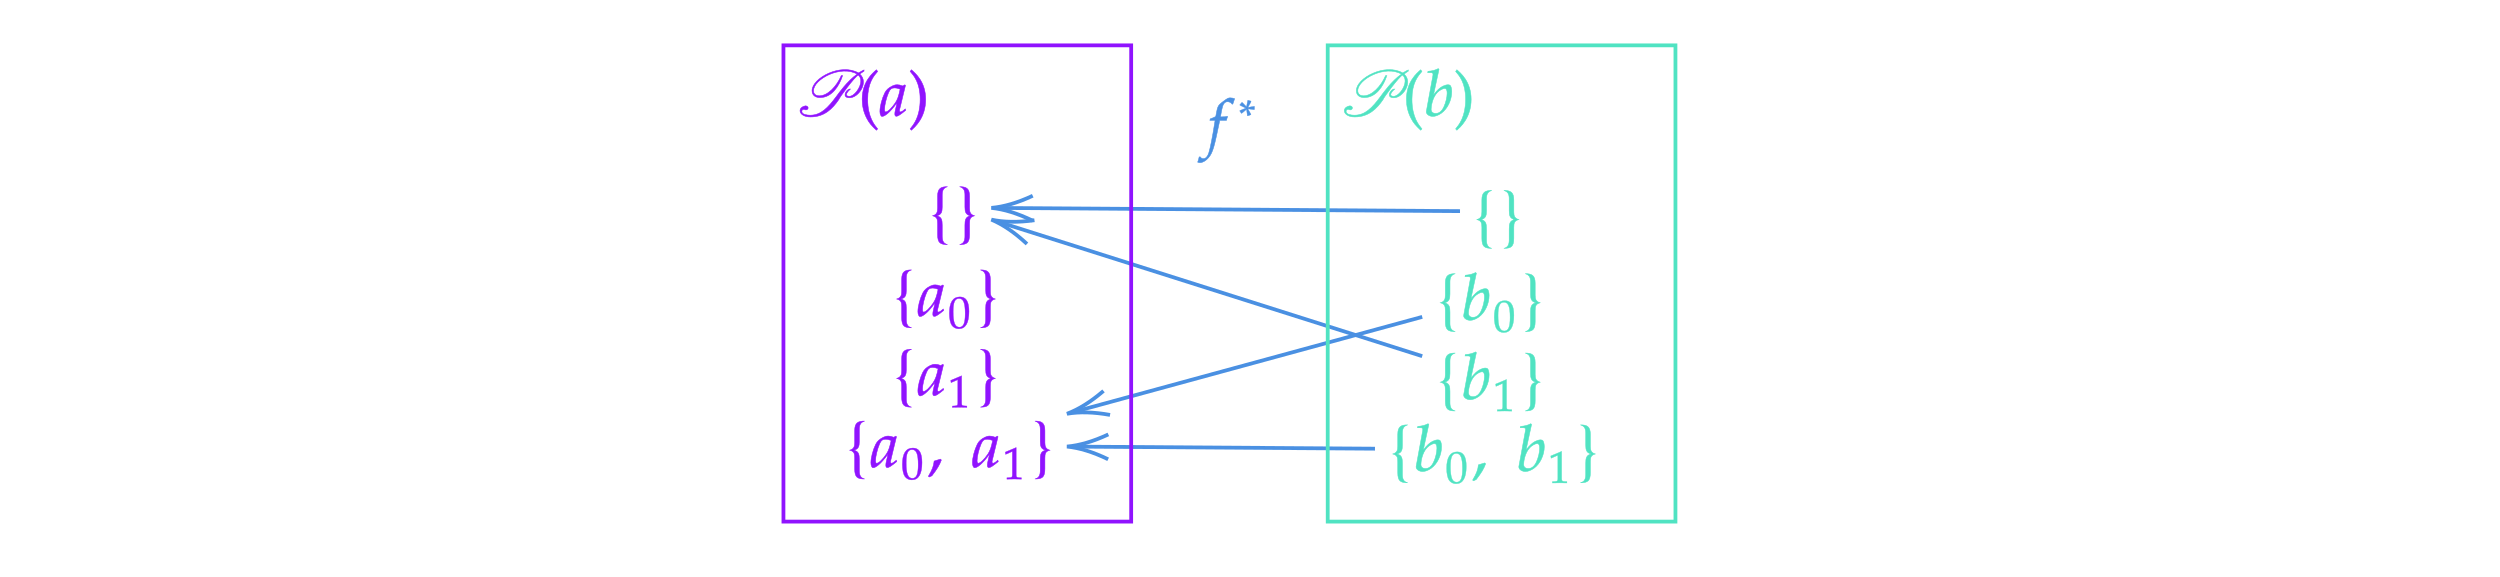
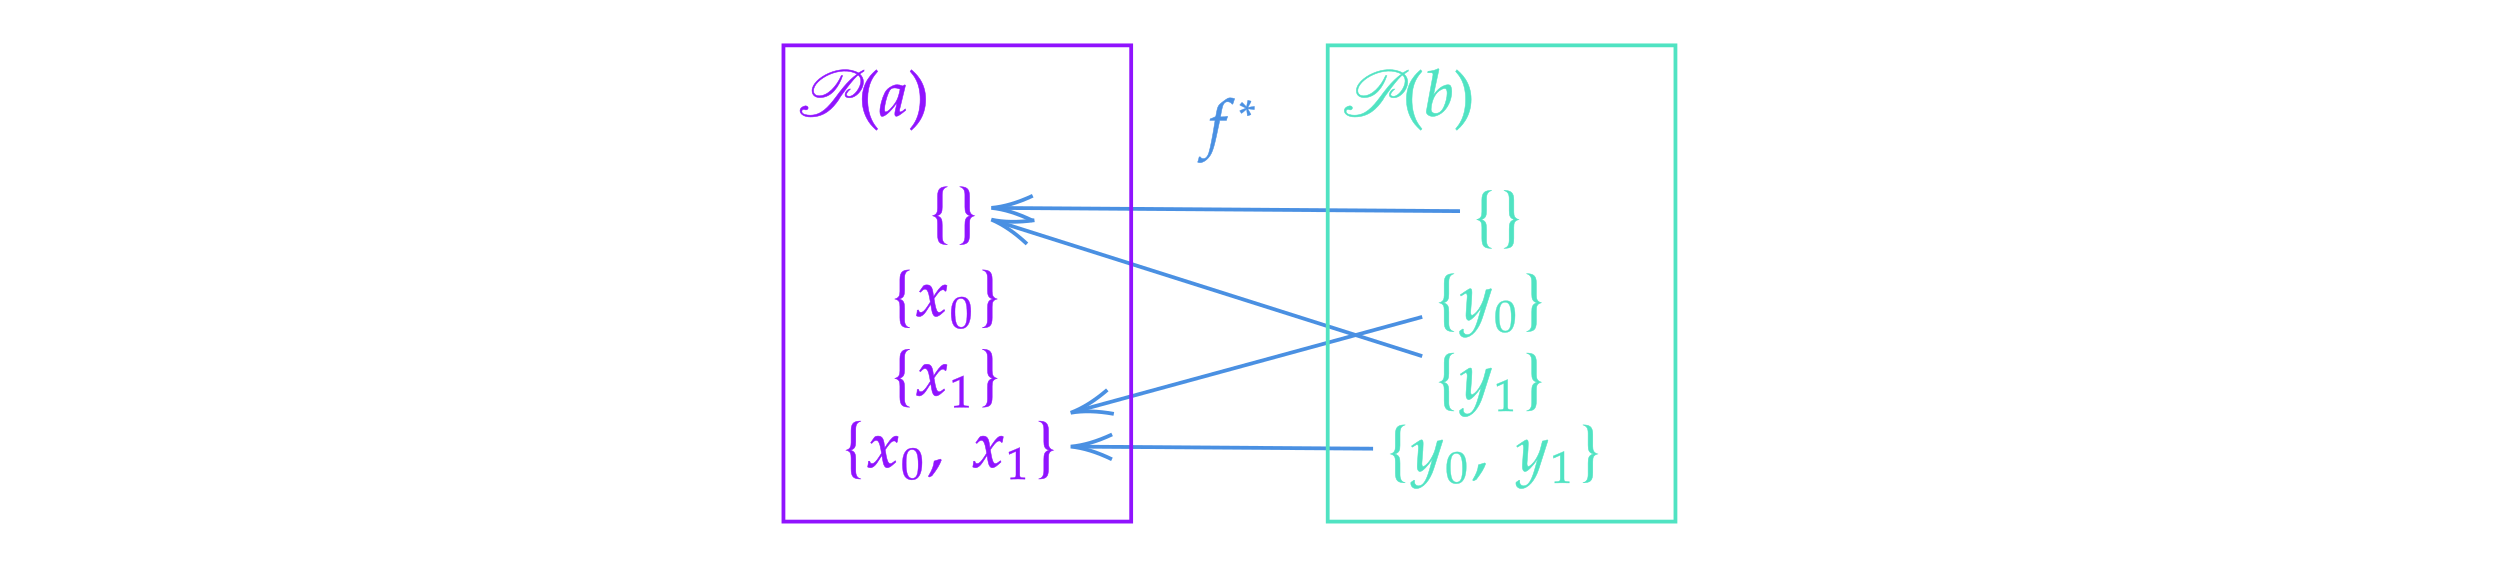
<svg xmlns="http://www.w3.org/2000/svg" x="0" y="0" width="661.433" height="152.4" style="         width:661.433px;         height:152.4px;         background: transparent;         fill: none; ">
  <svg class="role-diagram-draw-area">
    <g class="shapes-region" style="stroke: black; fill: none;">
      <g />
    </g>
    <g>
      <g class="connection-group">
        <g class="arrow-line">
-           <path class="connection real" stroke-dasharray="" d="  M386.28,55.86 L264.28,55.02" style="stroke: rgb(74, 144, 226); stroke-width: 1px; fill: none; fill-opacity: 1; stroke-opacity: 1;" />
-           <g stroke="rgb(74,144,226)" transform="matrix(0.9999756,0.00698126,-0.00698126,0.9999756,262.279,55.00278)" style="stroke: rgb(74, 144, 226); stroke-width: 1px;" stroke-opacity="1">
+           <path class="connection real" stroke-dasharray="" d="  M386.28,55.86 L264.28,55.02" style="stroke: rgb(74, 144, 226); stroke-opacity: 1; stroke-width: 1px; fill: none; fill-opacity: 1;" />
+           <g stroke="rgb(74,144,226)" stroke-opacity="1" transform="matrix(0.9999756,0.00698126,-0.00698126,0.9999756,262.279,55.00278)" style="stroke: rgb(74, 144, 226); stroke-width: 1px;">
            <path d=" M10.93,-3.29 Q4.96,-0.45 0,0 Q4.96,0.45 10.93,3.29" />
          </g>
        </g>
      </g>
      <g class="connection-group">
        <g class="arrow-line">
-           <path class="connection real" stroke-dasharray="" d="  M376.28,83.84 L284.21,108.95" style="stroke: rgb(74, 144, 226); stroke-width: 1px; fill: none; fill-opacity: 1; stroke-opacity: 1;" />
-           <g stroke="rgb(74,144,226)" transform="matrix(0.9647414,-0.2631996,0.2631996,0.9647414,282.279,109.4788)" style="stroke: rgb(74, 144, 226); stroke-width: 1px;" stroke-opacity="1">
+           <path class="connection real" stroke-dasharray="" d="  M376.28,83.84 L285.21,108.68" style="stroke: rgb(74, 144, 226); stroke-opacity: 1; stroke-width: 1px; fill: none; fill-opacity: 1;" />
+           <g stroke="rgb(74,144,226)" stroke-opacity="1" transform="matrix(0.9647414,-0.2631996,0.2631996,0.9647414,283.279,109.2061)" style="stroke: rgb(74, 144, 226); stroke-width: 1px;">
            <path d=" M10.93,-3.29 Q4.96,-0.45 0,0 Q4.96,0.45 10.93,3.29" />
          </g>
        </g>
      </g>
      <g class="connection-group">
        <g class="arrow-line">
-           <path class="connection real" stroke-dasharray="" d="  M376.28,94.23 L264.19,58.71" style="stroke: rgb(74, 144, 226); stroke-width: 1px; fill: none; fill-opacity: 1; stroke-opacity: 1;" />
-           <g stroke="rgb(74,144,226)" transform="matrix(0.9532962,0.3020371,-0.3020371,0.9532962,262.279,58.10235)" style="stroke: rgb(74, 144, 226); stroke-width: 1px;" stroke-opacity="1">
+           <path class="connection real" stroke-dasharray="" d="  M376.28,94.23 L264.19,58.71" style="stroke: rgb(74, 144, 226); stroke-opacity: 1; stroke-width: 1px; fill: none; fill-opacity: 1;" />
+           <g stroke="rgb(74,144,226)" stroke-opacity="1" transform="matrix(0.9532962,0.3020371,-0.3020371,0.9532962,262.279,58.10235)" style="stroke: rgb(74, 144, 226); stroke-width: 1px;">
            <path d=" M10.93,-3.29 Q4.96,-0.45 0,0 Q4.96,0.45 10.93,3.29" />
          </g>
        </g>
      </g>
      <g class="connection-group">
        <g class="arrow-line">
-           <path class="connection real" stroke-dasharray="" d="  M363.78,118.71 L284.28,118.16" style="stroke: rgb(74, 144, 226); stroke-width: 1px; fill: none; fill-opacity: 1; stroke-opacity: 1;" />
-           <g stroke="rgb(74,144,226)" transform="matrix(0.9999756,0.00698126,-0.00698126,0.9999756,282.279,118.1486)" style="stroke: rgb(74, 144, 226); stroke-width: 1px;" stroke-opacity="1">
+           <path class="connection real" stroke-dasharray="" d="  M363.28,118.71 L285.28,118.17" style="stroke: rgb(74, 144, 226); stroke-opacity: 1; stroke-width: 1px; fill: none; fill-opacity: 1;" />
+           <g stroke="rgb(74,144,226)" stroke-opacity="1" transform="matrix(0.9999756,0.00698126,-0.00698126,0.9999756,283.279,118.1556)" style="stroke: rgb(74, 144, 226); stroke-width: 1px;">
            <path d=" M10.93,-3.29 Q4.96,-0.45 0,0 Q4.96,0.45 10.93,3.29" />
          </g>
        </g>
      </g>
    </g>
    <g>
      <g>
        <rect rx="0" ry="0" x="207.279" y="12" width="92" height="126" style="stroke: rgb(144, 19, 254); stroke-opacity: 1; stroke-width: 1px; fill: none; fill-opacity: 1;" />
      </g>
      <g>
        <rect rx="0" ry="0" x="351.279" y="12" width="92" height="126" style="stroke: rgb(80, 227, 194); stroke-opacity: 1; stroke-width: 1px; fill: none; fill-opacity: 1;" />
      </g>
    </g>
    <g />
  </svg>
  <svg width="660" height="150.967" style="width:660px;height:150.967px;font-family:Asana-Math, Asana;background:transparent;">
    <g>
      <g>
        <g>
          <g transform="matrix(1,0,0,1,715.7833,27.61664)">
            <path transform="matrix(0.017,0,0,-0.017,0,0)" d="M263 689C108 689 29 566 29 324C29 207 50 106 85 57C120 8 176 -20 238 -20C389 -20 465 110 465 366C465 585 400 689 263 689ZM245 654C342 654 381 556 381 316C381 103 343 15 251 15C154 15 113 116 113 360C113 571 150 654 245 654Z" stroke="rgb(0,0,0)" stroke-opacity="1" stroke-width="8" fill="rgb(0,0,0)" fill-opacity="1" />
          </g>
        </g>
      </g>
    </g>
    <g>
      <g>
        <g>
          <g transform="matrix(1,0,0,1,317.3,38.34998)">
            <path transform="matrix(0.017,0,0,-0.017,0,0)" d="M345 437L329 437L350 549C366 635 394 673 440 673C470 673 497 658 512 634L522 638C527 654 537 685 545 705L550 720C534 727 503 733 480 733C469 733 453 730 445 726C421 715 339 654 316 630C294 608 282 578 271 521L256 442C215 422 195 414 170 405L165 383L246 383L237 327C207 132 170 -54 148 -123C130 -182 100 -213 64 -213C41 -213 30 -206 12 -184L-2 -188C-6 -211 -20 -259 -25 -268C-16 -273 -1 -276 10 -276C51 -276 105 -245 144 -198C215 -114 235 -18 319 383L423 383C427 402 434 425 440 439L436 446C407 439 408 437 345 437Z" stroke="rgb(74,144,226)" stroke-opacity="1" stroke-width="8" fill="rgb(74,144,226)" fill-opacity="1" />
          </g>
        </g>
        <g>
          <g>
            <g>
              <g>
                <g transform="matrix(1,0,0,1,327.6333,31.83332)">
                  <path transform="matrix(0.0119,0,0,-0.0119,0,0)" d="M358 245L358 307L352 311L213 287L282 412L279 427L217 446L208 442L182 299L87 397L77 397L33 345L36 335L167 271L36 217L31 208L67 157L77 157L183 245L201 103L211 99L279 125L279 135L211 257L349 237Z" stroke="rgb(74,144,226)" stroke-opacity="1" stroke-width="8" fill="rgb(74,144,226)" fill-opacity="1" />
                </g>
              </g>
            </g>
          </g>
        </g>
      </g>
    </g>
    <g>
      <g>
        <g>
          <g transform="matrix(1,0,0,1,210.95,30.61664)">
            <path transform="matrix(0.017,0,0,-0.017,0,0)" d="M207 -19C423 -19 550 112 645 251C645 269 894 611 950 633C980 601 988 577 988 536C988 442 885 294 801 302C721 310 793 387 826 415L810 415C756 400 691 283 807 279C954 274 1117 523 973 647C991 665 1019 680 1038 694L1038 713C985 689 971 673 953 666L953 665C677 826 229 584 229 391C229 304 301 282 351 282C536 282 649 457 705 625L685 625C612 457 474 310 343 310C288 310 252 337 252 389C252 570 683 795 932 647C782 546 638 341 613 307C475 120 366 8 200 8C150 8 70 20 70 66C70 103 104 103 134 90C178 95 183 147 130 154C-14 129 24 -22 207 -19Z" stroke="rgb(144,19,254)" stroke-opacity="1" stroke-width="8" fill="rgb(144,19,254)" fill-opacity="1" />
          </g>
        </g>
        <g>
          <g transform="matrix(1,0,0,1,227.0833,30.79999)">
            <path transform="matrix(0.017,0,0,-0.017,0,0)" d="M146 266C146 526 243 632 301 700L282 726C225 675 60 542 60 266C60 159 85 58 133 -32C168 -99 200 -138 282 -215L301 -194C255 -137 146 -15 146 266Z" stroke="rgb(144,19,254)" stroke-opacity="1" stroke-width="8" fill="rgb(144,19,254)" fill-opacity="1" />
          </g>
        </g>
        <g>
          <g transform="matrix(1,0,0,1,232.7333,30.61664)">
            <path transform="matrix(0.017,0,0,-0.017,0,0)" d="M271 204L242 77C238 60 236 42 236 26C236 4 245 -9 260 -9C283 -9 324 17 406 85L399 106C375 86 346 59 324 59C315 59 309 68 309 82C309 87 309 90 310 93L402 472L392 481L359 463C318 478 301 482 274 482C246 482 226 477 199 464C137 433 104 403 79 354C35 265 4 145 4 67C4 23 19 -11 38 -11C75 -11 155 41 271 204ZM319 414C297 305 278 253 244 201C187 117 126 59 94 59C82 59 76 72 76 99C76 163 104 280 139 360C163 415 186 433 234 433C257 433 275 429 319 414Z" stroke="rgb(144,19,254)" stroke-opacity="1" stroke-width="8" fill="rgb(144,19,254)" fill-opacity="1" />
          </g>
        </g>
        <g>
          <g transform="matrix(1,0,0,1,240.2667,30.79999)">
            <path transform="matrix(0.017,0,0,-0.017,0,0)" d="M51 726L32 700C87 636 187 526 187 266C187 -10 83 -131 32 -194L51 -215C104 -165 273 -23 273 265C273 542 108 675 51 726Z" stroke="rgb(144,19,254)" stroke-opacity="1" stroke-width="8" fill="rgb(144,19,254)" fill-opacity="1" />
          </g>
        </g>
      </g>
      <g />
      <g />
      <g />
      <g />
      <g>
        <g>
          <g transform="matrix(1,0,0,1,210.95,132.6166)">
            <path transform="matrix(0.017,0,0,-0.017,0,0)" d="" stroke="rgb(144,19,254)" stroke-opacity="1" stroke-width="8" fill="rgb(144,19,254)" fill-opacity="1" />
          </g>
        </g>
      </g>
    </g>
    <g>
      <g>
        <g>
          <g transform="matrix(1,0,0,1,245.7833,61.73334)">
            <path transform="matrix(0.017,0,0,-0.017,0,0)" d="M289 -175C226 -161 206 -117 206 -45L206 128C206 207 197 253 125 272L125 274C194 292 206 335 206 409L206 595C206 667 224 707 289 726C189 726 134 703 134 578L134 392C134 327 120 292 58 273C124 254 134 223 134 151L134 -17C134 -149 176 -175 289 -175Z" stroke="rgb(144,19,254)" stroke-opacity="1" stroke-width="8" fill="rgb(144,19,254)" fill-opacity="1" />
          </g>
        </g>
        <g>
          <g transform="matrix(1,0,0,1,253.1333,61.73334)">
            <path transform="matrix(0.017,0,0,-0.017,0,0)" d="M275 273C213 292 199 327 199 392L199 578C199 703 144 726 44 726C109 707 127 667 127 595L127 409C127 335 139 292 208 274L208 272C136 253 127 207 127 128L127 -45C127 -117 107 -161 44 -175C157 -175 199 -149 199 -17L199 151C199 223 209 254 275 273Z" stroke="rgb(144,19,254)" stroke-opacity="1" stroke-width="8" fill="rgb(144,19,254)" fill-opacity="1" />
          </g>
        </g>
      </g>
    </g>
    <g>
      <g>
        <g>
-           <g transform="matrix(1,0,0,1,236.2833,83.75)">
+           <g transform="matrix(1,0,0,1,235.8167,83.75)">
            <path transform="matrix(0.017,0,0,-0.017,0,0)" d="M289 -175C226 -161 206 -117 206 -45L206 128C206 207 197 253 125 272L125 274C194 292 206 335 206 409L206 595C206 667 224 707 289 726C189 726 134 703 134 578L134 392C134 327 120 292 58 273C124 254 134 223 134 151L134 -17C134 -149 176 -175 289 -175Z" stroke="rgb(144,19,254)" stroke-opacity="1" stroke-width="8" fill="rgb(144,19,254)" fill-opacity="1" />
          </g>
        </g>
        <g>
-           <g transform="matrix(1,0,0,1,242.7833,83.56665)">
-             <path transform="matrix(0.017,0,0,-0.017,0,0)" d="M271 204L242 77C238 60 236 42 236 26C236 4 245 -9 260 -9C283 -9 324 17 406 85L399 106C375 86 346 59 324 59C315 59 309 68 309 82C309 87 309 90 310 93L402 472L392 481L359 463C318 478 301 482 274 482C246 482 226 477 199 464C137 433 104 403 79 354C35 265 4 145 4 67C4 23 19 -11 38 -11C75 -11 155 41 271 204ZM319 414C297 305 278 253 244 201C187 117 126 59 94 59C82 59 76 72 76 99C76 163 104 280 139 360C163 415 186 433 234 433C257 433 275 429 319 414Z" stroke="rgb(144,19,254)" stroke-opacity="1" stroke-width="8" fill="rgb(144,19,254)" fill-opacity="1" />
-           </g>
-         </g>
-         <g>
-           <g>
-             <g>
-               <g>
-                 <g transform="matrix(1,0,0,1,250.8333,86.74998)">
+           <g transform="matrix(1,0,0,1,242.3167,83.56665)">
+             <path transform="matrix(0.017,0,0,-0.017,0,0)" d="M9 1C24 -7 40 -11 52 -11C85 -11 124 18 155 65L231 182L242 113C255 28 278 -11 314 -11C336 -11 368 6 400 35L449 79L440 98C404 68 379 53 363 53C348 53 335 63 325 83C316 102 305 139 300 168L282 269L317 318C364 383 391 406 422 406C438 406 450 398 455 383L469 387L484 472C472 479 463 482 454 482C414 482 374 446 312 354L275 299L269 347C257 446 230 482 171 482C145 482 123 474 114 461L56 378L73 368C103 402 123 416 142 416C175 416 197 375 214 277L225 215L185 153C142 86 108 54 80 54C65 54 54 58 52 63L41 91L21 88C21 53 13 27 9 1Z" stroke="rgb(144,19,254)" stroke-opacity="1" stroke-width="8" fill="rgb(144,19,254)" fill-opacity="1" />
+           </g>
+         </g>
+         <g>
+           <g>
+             <g>
+               <g>
+                 <g transform="matrix(1,0,0,1,251.3167,86.74998)">
                  <path transform="matrix(0.0119,0,0,-0.0119,0,0)" d="M263 689C108 689 29 566 29 324C29 207 50 106 85 57C120 8 176 -20 238 -20C389 -20 465 110 465 366C465 585 400 689 263 689ZM245 654C342 654 381 556 381 316C381 103 343 15 251 15C154 15 113 116 113 360C113 571 150 654 245 654Z" stroke="rgb(144,19,254)" stroke-opacity="1" stroke-width="8" fill="rgb(144,19,254)" fill-opacity="1" />
                </g>
              </g>
            </g>
          </g>
        </g>
        <g>
-           <g transform="matrix(1,0,0,1,258.6333,83.75)">
+           <g transform="matrix(1,0,0,1,259.1166,83.75)">
            <path transform="matrix(0.017,0,0,-0.017,0,0)" d="M275 273C213 292 199 327 199 392L199 578C199 703 144 726 44 726C109 707 127 667 127 595L127 409C127 335 139 292 208 274L208 272C136 253 127 207 127 128L127 -45C127 -117 107 -161 44 -175C157 -175 199 -149 199 -17L199 151C199 223 209 254 275 273Z" stroke="rgb(144,19,254)" stroke-opacity="1" stroke-width="8" fill="rgb(144,19,254)" fill-opacity="1" />
          </g>
        </g>
      </g>
    </g>
    <g>
      <g>
        <g>
-           <g transform="matrix(1,0,0,1,236.2833,104.75)">
+           <g transform="matrix(1,0,0,1,235.8167,104.75)">
            <path transform="matrix(0.017,0,0,-0.017,0,0)" d="M289 -175C226 -161 206 -117 206 -45L206 128C206 207 197 253 125 272L125 274C194 292 206 335 206 409L206 595C206 667 224 707 289 726C189 726 134 703 134 578L134 392C134 327 120 292 58 273C124 254 134 223 134 151L134 -17C134 -149 176 -175 289 -175Z" stroke="rgb(144,19,254)" stroke-opacity="1" stroke-width="8" fill="rgb(144,19,254)" fill-opacity="1" />
          </g>
        </g>
        <g>
-           <g transform="matrix(1,0,0,1,242.7833,104.5667)">
-             <path transform="matrix(0.017,0,0,-0.017,0,0)" d="M271 204L242 77C238 60 236 42 236 26C236 4 245 -9 260 -9C283 -9 324 17 406 85L399 106C375 86 346 59 324 59C315 59 309 68 309 82C309 87 309 90 310 93L402 472L392 481L359 463C318 478 301 482 274 482C246 482 226 477 199 464C137 433 104 403 79 354C35 265 4 145 4 67C4 23 19 -11 38 -11C75 -11 155 41 271 204ZM319 414C297 305 278 253 244 201C187 117 126 59 94 59C82 59 76 72 76 99C76 163 104 280 139 360C163 415 186 433 234 433C257 433 275 429 319 414Z" stroke="rgb(144,19,254)" stroke-opacity="1" stroke-width="8" fill="rgb(144,19,254)" fill-opacity="1" />
-           </g>
-         </g>
-         <g>
-           <g>
-             <g>
-               <g>
-                 <g transform="matrix(1,0,0,1,250.8333,107.75)">
+           <g transform="matrix(1,0,0,1,242.3167,104.5667)">
+             <path transform="matrix(0.017,0,0,-0.017,0,0)" d="M9 1C24 -7 40 -11 52 -11C85 -11 124 18 155 65L231 182L242 113C255 28 278 -11 314 -11C336 -11 368 6 400 35L449 79L440 98C404 68 379 53 363 53C348 53 335 63 325 83C316 102 305 139 300 168L282 269L317 318C364 383 391 406 422 406C438 406 450 398 455 383L469 387L484 472C472 479 463 482 454 482C414 482 374 446 312 354L275 299L269 347C257 446 230 482 171 482C145 482 123 474 114 461L56 378L73 368C103 402 123 416 142 416C175 416 197 375 214 277L225 215L185 153C142 86 108 54 80 54C65 54 54 58 52 63L41 91L21 88C21 53 13 27 9 1Z" stroke="rgb(144,19,254)" stroke-opacity="1" stroke-width="8" fill="rgb(144,19,254)" fill-opacity="1" />
+           </g>
+         </g>
+         <g>
+           <g>
+             <g>
+               <g>
+                 <g transform="matrix(1,0,0,1,251.3167,107.75)">
                  <path transform="matrix(0.0119,0,0,-0.0119,0,0)" d="M418 -3L418 27L366 30C311 33 301 44 301 96L301 700L60 598L67 548L217 614L217 96C217 44 206 33 152 30L96 27L96 -3C250 0 250 0 261 0C292 0 402 -3 418 -3Z" stroke="rgb(144,19,254)" stroke-opacity="1" stroke-width="8" fill="rgb(144,19,254)" fill-opacity="1" />
                </g>
              </g>
            </g>
          </g>
        </g>
        <g>
-           <g transform="matrix(1,0,0,1,258.6333,104.75)">
+           <g transform="matrix(1,0,0,1,259.1166,104.75)">
            <path transform="matrix(0.017,0,0,-0.017,0,0)" d="M275 273C213 292 199 327 199 392L199 578C199 703 144 726 44 726C109 707 127 667 127 595L127 409C127 335 139 292 208 274L208 272C136 253 127 207 127 128L127 -45C127 -117 107 -161 44 -175C157 -175 199 -149 199 -17L199 151C199 223 209 254 275 273Z" stroke="rgb(144,19,254)" stroke-opacity="1" stroke-width="8" fill="rgb(144,19,254)" fill-opacity="1" />
          </g>
        </g>
      </g>
    </g>
    <g>
      <g>
        <g>
-           <g transform="matrix(1,0,0,1,223.85,123.75)">
+           <g transform="matrix(1,0,0,1,222.9,123.75)">
            <path transform="matrix(0.017,0,0,-0.017,0,0)" d="M289 -175C226 -161 206 -117 206 -45L206 128C206 207 197 253 125 272L125 274C194 292 206 335 206 409L206 595C206 667 224 707 289 726C189 726 134 703 134 578L134 392C134 327 120 292 58 273C124 254 134 223 134 151L134 -17C134 -149 176 -175 289 -175Z" stroke="rgb(144,19,254)" stroke-opacity="1" stroke-width="8" fill="rgb(144,19,254)" fill-opacity="1" />
          </g>
        </g>
        <g>
-           <g transform="matrix(1,0,0,1,230.35,123.5667)">
-             <path transform="matrix(0.017,0,0,-0.017,0,0)" d="M271 204L242 77C238 60 236 42 236 26C236 4 245 -9 260 -9C283 -9 324 17 406 85L399 106C375 86 346 59 324 59C315 59 309 68 309 82C309 87 309 90 310 93L402 472L392 481L359 463C318 478 301 482 274 482C246 482 226 477 199 464C137 433 104 403 79 354C35 265 4 145 4 67C4 23 19 -11 38 -11C75 -11 155 41 271 204ZM319 414C297 305 278 253 244 201C187 117 126 59 94 59C82 59 76 72 76 99C76 163 104 280 139 360C163 415 186 433 234 433C257 433 275 429 319 414Z" stroke="rgb(144,19,254)" stroke-opacity="1" stroke-width="8" fill="rgb(144,19,254)" fill-opacity="1" />
+           <g transform="matrix(1,0,0,1,229.4,123.5667)">
+             <path transform="matrix(0.017,0,0,-0.017,0,0)" d="M9 1C24 -7 40 -11 52 -11C85 -11 124 18 155 65L231 182L242 113C255 28 278 -11 314 -11C336 -11 368 6 400 35L449 79L440 98C404 68 379 53 363 53C348 53 335 63 325 83C316 102 305 139 300 168L282 269L317 318C364 383 391 406 422 406C438 406 450 398 455 383L469 387L484 472C472 479 463 482 454 482C414 482 374 446 312 354L275 299L269 347C257 446 230 482 171 482C145 482 123 474 114 461L56 378L73 368C103 402 123 416 142 416C175 416 197 375 214 277L225 215L185 153C142 86 108 54 80 54C65 54 54 58 52 63L41 91L21 88C21 53 13 27 9 1Z" stroke="rgb(144,19,254)" stroke-opacity="1" stroke-width="8" fill="rgb(144,19,254)" fill-opacity="1" />
          </g>
        </g>
        <g>
          <g>
            <g>
              <g>
                <g transform="matrix(1,0,0,1,238.4,126.7333)">
                  <path transform="matrix(0.0119,0,0,-0.0119,0,0)" d="M263 689C108 689 29 566 29 324C29 207 50 106 85 57C120 8 176 -20 238 -20C389 -20 465 110 465 366C465 585 400 689 263 689ZM245 654C342 654 381 556 381 316C381 103 343 15 251 15C154 15 113 116 113 360C113 571 150 654 245 654Z" stroke="rgb(144,19,254)" stroke-opacity="1" stroke-width="8" fill="rgb(144,19,254)" fill-opacity="1" />
                </g>
              </g>
            </g>
          </g>
        </g>
        <g>
          <g transform="matrix(1,0,0,1,245.35,123.5667)">
            <path transform="matrix(0.017,0,0,-0.017,0,0)" d="M204 123C177 114 159 108 106 93C99 17 74 -48 16 -144L30 -155L71 -136C152 -31 190 32 218 109Z" stroke="rgb(144,19,254)" stroke-opacity="1" stroke-width="8" fill="rgb(144,19,254)" fill-opacity="1" />
          </g>
        </g>
        <g>
          <g transform="matrix(1,0,0,1,252.9833,123.5667)">
-             <path transform="matrix(0.017,0,0,-0.017,0,0)" d="M520 204L491 77C487 60 485 42 485 26C485 4 494 -9 509 -9C532 -9 573 17 655 85L648 106C624 86 595 59 573 59C564 59 558 68 558 82C558 87 558 90 559 93L651 472L641 481L608 463C567 478 550 482 523 482C495 482 475 477 448 464C386 433 353 403 328 354C284 265 253 145 253 67C253 23 268 -11 287 -11C324 -11 404 41 520 204ZM568 414C546 305 527 253 493 201C436 117 375 59 343 59C331 59 325 72 325 99C325 163 353 280 388 360C412 415 435 433 483 433C506 433 524 429 568 414Z" stroke="rgb(144,19,254)" stroke-opacity="1" stroke-width="8" fill="rgb(144,19,254)" fill-opacity="1" />
-           </g>
-         </g>
-         <g>
-           <g>
-             <g>
-               <g>
-                 <g transform="matrix(1,0,0,1,265.2667,126.7333)">
+             <path transform="matrix(0.017,0,0,-0.017,0,0)" d="M258 1C273 -7 289 -11 301 -11C334 -11 373 18 404 65L480 182L491 113C504 28 527 -11 563 -11C585 -11 617 6 649 35L698 79L689 98C653 68 628 53 612 53C597 53 584 63 574 83C565 102 554 139 549 168L531 269L566 318C613 383 640 406 671 406C687 406 699 398 704 383L718 387L733 472C721 479 712 482 703 482C663 482 623 446 561 354L524 299L518 347C506 446 479 482 420 482C394 482 372 474 363 461L305 378L322 368C352 402 372 416 391 416C424 416 446 375 463 277L474 215L434 153C391 86 357 54 329 54C314 54 303 58 301 63L290 91L270 88C270 53 262 27 258 1Z" stroke="rgb(144,19,254)" stroke-opacity="1" stroke-width="8" fill="rgb(144,19,254)" fill-opacity="1" />
+           </g>
+         </g>
+         <g>
+           <g>
+             <g>
+               <g>
+                 <g transform="matrix(1,0,0,1,266.2167,126.7333)">
                  <path transform="matrix(0.0119,0,0,-0.0119,0,0)" d="M418 -3L418 27L366 30C311 33 301 44 301 96L301 700L60 598L67 548L217 614L217 96C217 44 206 33 152 30L96 27L96 -3C250 0 250 0 261 0C292 0 402 -3 418 -3Z" stroke="rgb(144,19,254)" stroke-opacity="1" stroke-width="8" fill="rgb(144,19,254)" fill-opacity="1" />
                </g>
              </g>
            </g>
          </g>
        </g>
        <g>
-           <g transform="matrix(1,0,0,1,273.0667,123.75)">
+           <g transform="matrix(1,0,0,1,274.0167,123.75)">
            <path transform="matrix(0.017,0,0,-0.017,0,0)" d="M275 273C213 292 199 327 199 392L199 578C199 703 144 726 44 726C109 707 127 667 127 595L127 409C127 335 139 292 208 274L208 272C136 253 127 207 127 128L127 -45C127 -117 107 -161 44 -175C157 -175 199 -149 199 -17L199 151C199 223 209 254 275 273Z" stroke="rgb(144,19,254)" stroke-opacity="1" stroke-width="8" fill="rgb(144,19,254)" fill-opacity="1" />
          </g>
        </g>
      </g>
    </g>
    <g>
      <g>
        <g>
          <g transform="matrix(1,0,0,1,354.95,30.61664)">
            <path transform="matrix(0.017,0,0,-0.017,0,0)" d="M207 -19C423 -19 550 112 645 251C645 269 894 611 950 633C980 601 988 577 988 536C988 442 885 294 801 302C721 310 793 387 826 415L810 415C756 400 691 283 807 279C954 274 1117 523 973 647C991 665 1019 680 1038 694L1038 713C985 689 971 673 953 666L953 665C677 826 229 584 229 391C229 304 301 282 351 282C536 282 649 457 705 625L685 625C612 457 474 310 343 310C288 310 252 337 252 389C252 570 683 795 932 647C782 546 638 341 613 307C475 120 366 8 200 8C150 8 70 20 70 66C70 103 104 103 134 90C178 95 183 147 130 154C-14 129 24 -22 207 -19Z" stroke="rgb(80,227,194)" stroke-opacity="1" stroke-width="8" fill="rgb(80,227,194)" fill-opacity="1" />
          </g>
        </g>
        <g>
          <g transform="matrix(1,0,0,1,371.0833,30.79999)">
            <path transform="matrix(0.017,0,0,-0.017,0,0)" d="M146 266C146 526 243 632 301 700L282 726C225 675 60 542 60 266C60 159 85 58 133 -32C168 -99 200 -138 282 -215L301 -194C255 -137 146 -15 146 266Z" stroke="rgb(80,227,194)" stroke-opacity="1" stroke-width="8" fill="rgb(80,227,194)" fill-opacity="1" />
          </g>
        </g>
        <g>
          <g transform="matrix(1,0,0,1,376.7333,30.61664)">
            <path transform="matrix(0.017,0,0,-0.017,0,0)" d="M235 722L223 733C171 707 135 698 63 691L59 670L107 670C131 670 141 663 141 646C141 639 140 628 139 622L38 71C37 68 37 64 37 61C37 22 85 -11 140 -11C177 -11 228 8 271 39C367 107 433 244 433 376C433 414 424 453 412 468C405 477 392 482 377 482C353 482 323 474 295 460C244 433 211 403 149 324ZM322 424C348 424 361 401 361 352C361 288 340 202 310 137C277 68 237 36 183 36C137 36 112 59 112 101C112 135 127 276 208 361C241 395 293 424 322 424Z" stroke="rgb(80,227,194)" stroke-opacity="1" stroke-width="8" fill="rgb(80,227,194)" fill-opacity="1" />
          </g>
        </g>
        <g>
          <g transform="matrix(1,0,0,1,384.5833,30.79999)">
            <path transform="matrix(0.017,0,0,-0.017,0,0)" d="M51 726L32 700C87 636 187 526 187 266C187 -10 83 -131 32 -194L51 -215C104 -165 273 -23 273 265C273 542 108 675 51 726Z" stroke="rgb(80,227,194)" stroke-opacity="1" stroke-width="8" fill="rgb(80,227,194)" fill-opacity="1" />
          </g>
        </g>
      </g>
      <g />
      <g />
      <g />
      <g />
      <g>
        <g>
          <g transform="matrix(1,0,0,1,354.95,132.6166)">
            <path transform="matrix(0.017,0,0,-0.017,0,0)" d="" stroke="rgb(80,227,194)" stroke-opacity="1" stroke-width="8" fill="rgb(80,227,194)" fill-opacity="1" />
          </g>
        </g>
      </g>
    </g>
    <g>
      <g>
        <g>
          <g transform="matrix(1,0,0,1,389.7833,62.73334)">
            <path transform="matrix(0.017,0,0,-0.017,0,0)" d="M289 -175C226 -161 206 -117 206 -45L206 128C206 207 197 253 125 272L125 274C194 292 206 335 206 409L206 595C206 667 224 707 289 726C189 726 134 703 134 578L134 392C134 327 120 292 58 273C124 254 134 223 134 151L134 -17C134 -149 176 -175 289 -175Z" stroke="rgb(80,227,194)" stroke-opacity="1" stroke-width="8" fill="rgb(80,227,194)" fill-opacity="1" />
          </g>
        </g>
        <g>
          <g transform="matrix(1,0,0,1,397.1333,62.73334)">
            <path transform="matrix(0.017,0,0,-0.017,0,0)" d="M275 273C213 292 199 327 199 392L199 578C199 703 144 726 44 726C109 707 127 667 127 595L127 409C127 335 139 292 208 274L208 272C136 253 127 207 127 128L127 -45C127 -117 107 -161 44 -175C157 -175 199 -149 199 -17L199 151C199 223 209 254 275 273Z" stroke="rgb(80,227,194)" stroke-opacity="1" stroke-width="8" fill="rgb(80,227,194)" fill-opacity="1" />
          </g>
        </g>
      </g>
    </g>
    <g>
      <g>
        <g>
-           <g transform="matrix(1,0,0,1,380.1166,84.75)">
+           <g transform="matrix(1,0,0,1,379.8167,84.75)">
            <path transform="matrix(0.017,0,0,-0.017,0,0)" d="M289 -175C226 -161 206 -117 206 -45L206 128C206 207 197 253 125 272L125 274C194 292 206 335 206 409L206 595C206 667 224 707 289 726C189 726 134 703 134 578L134 392C134 327 120 292 58 273C124 254 134 223 134 151L134 -17C134 -149 176 -175 289 -175Z" stroke="rgb(80,227,194)" stroke-opacity="1" stroke-width="8" fill="rgb(80,227,194)" fill-opacity="1" />
          </g>
        </g>
        <g>
-           <g transform="matrix(1,0,0,1,386.6166,84.56665)">
-             <path transform="matrix(0.017,0,0,-0.017,0,0)" d="M235 722L223 733C171 707 135 698 63 691L59 670L107 670C131 670 141 663 141 646C141 639 140 628 139 622L38 71C37 68 37 64 37 61C37 22 85 -11 140 -11C177 -11 228 8 271 39C367 107 433 244 433 376C433 414 424 453 412 468C405 477 392 482 377 482C353 482 323 474 295 460C244 433 211 403 149 324ZM322 424C348 424 361 401 361 352C361 288 340 202 310 137C277 68 237 36 183 36C137 36 112 59 112 101C112 135 127 276 208 361C241 395 293 424 322 424Z" stroke="rgb(80,227,194)" stroke-opacity="1" stroke-width="8" fill="rgb(80,227,194)" fill-opacity="1" />
-           </g>
-         </g>
-         <g>
-           <g>
-             <g>
-               <g>
-                 <g transform="matrix(1,0,0,1,395,87.74998)">
+           <g transform="matrix(1,0,0,1,386.3,84.56665)">
+             <path transform="matrix(0.017,0,0,-0.017,0,0)" d="M-7 -180C-8 -187 -8 -193 -8 -198C-8 -241 29 -276 74 -276C180 -276 290 -152 349 33L490 473L479 482C450 471 427 465 405 463L370 331C358 284 323 211 290 162C255 111 206 67 184 67C172 67 163 90 164 115L180 322C182 353 184 391 184 419C184 464 177 482 160 482C147 482 133 475 85 442L3 386L14 368L64 398C69 401 80 410 89 410C103 410 111 391 111 358C111 357 111 351 110 343L93 100L92 60C92 18 110 -11 135 -11C172 -11 256 74 331 187L282 16C231 -161 181 -234 111 -234C76 -234 49 -207 49 -172C49 -167 50 -159 51 -150L41 -146Z" stroke="rgb(80,227,194)" stroke-opacity="1" stroke-width="8" fill="rgb(80,227,194)" fill-opacity="1" />
+           </g>
+         </g>
+         <g>
+           <g>
+             <g>
+               <g>
+                 <g transform="matrix(1,0,0,1,395.3,87.74998)">
                  <path transform="matrix(0.0119,0,0,-0.0119,0,0)" d="M263 689C108 689 29 566 29 324C29 207 50 106 85 57C120 8 176 -20 238 -20C389 -20 465 110 465 366C465 585 400 689 263 689ZM245 654C342 654 381 556 381 316C381 103 343 15 251 15C154 15 113 116 113 360C113 571 150 654 245 654Z" stroke="rgb(80,227,194)" stroke-opacity="1" stroke-width="8" fill="rgb(80,227,194)" fill-opacity="1" />
                </g>
              </g>
            </g>
          </g>
        </g>
        <g>
-           <g transform="matrix(1,0,0,1,402.7833,84.75)">
+           <g transform="matrix(1,0,0,1,403.1,84.75)">
            <path transform="matrix(0.017,0,0,-0.017,0,0)" d="M275 273C213 292 199 327 199 392L199 578C199 703 144 726 44 726C109 707 127 667 127 595L127 409C127 335 139 292 208 274L208 272C136 253 127 207 127 128L127 -45C127 -117 107 -161 44 -175C157 -175 199 -149 199 -17L199 151C199 223 209 254 275 273Z" stroke="rgb(80,227,194)" stroke-opacity="1" stroke-width="8" fill="rgb(80,227,194)" fill-opacity="1" />
          </g>
        </g>
      </g>
    </g>
    <g>
      <g>
        <g>
-           <g transform="matrix(1,0,0,1,380.1166,105.75)">
+           <g transform="matrix(1,0,0,1,379.8167,105.75)">
            <path transform="matrix(0.017,0,0,-0.017,0,0)" d="M289 -175C226 -161 206 -117 206 -45L206 128C206 207 197 253 125 272L125 274C194 292 206 335 206 409L206 595C206 667 224 707 289 726C189 726 134 703 134 578L134 392C134 327 120 292 58 273C124 254 134 223 134 151L134 -17C134 -149 176 -175 289 -175Z" stroke="rgb(80,227,194)" stroke-opacity="1" stroke-width="8" fill="rgb(80,227,194)" fill-opacity="1" />
          </g>
        </g>
        <g>
-           <g transform="matrix(1,0,0,1,386.6166,105.5667)">
-             <path transform="matrix(0.017,0,0,-0.017,0,0)" d="M235 722L223 733C171 707 135 698 63 691L59 670L107 670C131 670 141 663 141 646C141 639 140 628 139 622L38 71C37 68 37 64 37 61C37 22 85 -11 140 -11C177 -11 228 8 271 39C367 107 433 244 433 376C433 414 424 453 412 468C405 477 392 482 377 482C353 482 323 474 295 460C244 433 211 403 149 324ZM322 424C348 424 361 401 361 352C361 288 340 202 310 137C277 68 237 36 183 36C137 36 112 59 112 101C112 135 127 276 208 361C241 395 293 424 322 424Z" stroke="rgb(80,227,194)" stroke-opacity="1" stroke-width="8" fill="rgb(80,227,194)" fill-opacity="1" />
-           </g>
-         </g>
-         <g>
-           <g>
-             <g>
-               <g>
-                 <g transform="matrix(1,0,0,1,395,108.7333)">
+           <g transform="matrix(1,0,0,1,386.3,105.55)">
+             <path transform="matrix(0.017,0,0,-0.017,0,0)" d="M-7 -180C-8 -187 -8 -193 -8 -198C-8 -241 29 -276 74 -276C180 -276 290 -152 349 33L490 473L479 482C450 471 427 465 405 463L370 331C358 284 323 211 290 162C255 111 206 67 184 67C172 67 163 90 164 115L180 322C182 353 184 391 184 419C184 464 177 482 160 482C147 482 133 475 85 442L3 386L14 368L64 398C69 401 80 410 89 410C103 410 111 391 111 358C111 357 111 351 110 343L93 100L92 60C92 18 110 -11 135 -11C172 -11 256 74 331 187L282 16C231 -161 181 -234 111 -234C76 -234 49 -207 49 -172C49 -167 50 -159 51 -150L41 -146Z" stroke="rgb(80,227,194)" stroke-opacity="1" stroke-width="8" fill="rgb(80,227,194)" fill-opacity="1" />
+           </g>
+         </g>
+         <g>
+           <g>
+             <g>
+               <g>
+                 <g transform="matrix(1,0,0,1,395.3,108.7333)">
                  <path transform="matrix(0.0119,0,0,-0.0119,0,0)" d="M418 -3L418 27L366 30C311 33 301 44 301 96L301 700L60 598L67 548L217 614L217 96C217 44 206 33 152 30L96 27L96 -3C250 0 250 0 261 0C292 0 402 -3 418 -3Z" stroke="rgb(80,227,194)" stroke-opacity="1" stroke-width="8" fill="rgb(80,227,194)" fill-opacity="1" />
                </g>
              </g>
            </g>
          </g>
        </g>
        <g>
-           <g transform="matrix(1,0,0,1,402.7833,105.75)">
+           <g transform="matrix(1,0,0,1,403.1,105.75)">
            <path transform="matrix(0.017,0,0,-0.017,0,0)" d="M275 273C213 292 199 327 199 392L199 578C199 703 144 726 44 726C109 707 127 667 127 595L127 409C127 335 139 292 208 274L208 272C136 253 127 207 127 128L127 -45C127 -117 107 -161 44 -175C157 -175 199 -149 199 -17L199 151C199 223 209 254 275 273Z" stroke="rgb(80,227,194)" stroke-opacity="1" stroke-width="8" fill="rgb(80,227,194)" fill-opacity="1" />
          </g>
        </g>
      </g>
    </g>
    <g>
      <g>
        <g>
-           <g transform="matrix(1,0,0,1,367.5333,124.75)">
+           <g transform="matrix(1,0,0,1,366.9,124.75)">
            <path transform="matrix(0.017,0,0,-0.017,0,0)" d="M289 -175C226 -161 206 -117 206 -45L206 128C206 207 197 253 125 272L125 274C194 292 206 335 206 409L206 595C206 667 224 707 289 726C189 726 134 703 134 578L134 392C134 327 120 292 58 273C124 254 134 223 134 151L134 -17C134 -149 176 -175 289 -175Z" stroke="rgb(80,227,194)" stroke-opacity="1" stroke-width="8" fill="rgb(80,227,194)" fill-opacity="1" />
          </g>
        </g>
        <g>
-           <g transform="matrix(1,0,0,1,374.0333,124.5667)">
-             <path transform="matrix(0.017,0,0,-0.017,0,0)" d="M235 722L223 733C171 707 135 698 63 691L59 670L107 670C131 670 141 663 141 646C141 639 140 628 139 622L38 71C37 68 37 64 37 61C37 22 85 -11 140 -11C177 -11 228 8 271 39C367 107 433 244 433 376C433 414 424 453 412 468C405 477 392 482 377 482C353 482 323 474 295 460C244 433 211 403 149 324ZM322 424C348 424 361 401 361 352C361 288 340 202 310 137C277 68 237 36 183 36C137 36 112 59 112 101C112 135 127 276 208 361C241 395 293 424 322 424Z" stroke="rgb(80,227,194)" stroke-opacity="1" stroke-width="8" fill="rgb(80,227,194)" fill-opacity="1" />
+           <g transform="matrix(1,0,0,1,373.4,124.5667)">
+             <path transform="matrix(0.017,0,0,-0.017,0,0)" d="M-7 -180C-8 -187 -8 -193 -8 -198C-8 -241 29 -276 74 -276C180 -276 290 -152 349 33L490 473L479 482C450 471 427 465 405 463L370 331C358 284 323 211 290 162C255 111 206 67 184 67C172 67 163 90 164 115L180 322C182 353 184 391 184 419C184 464 177 482 160 482C147 482 133 475 85 442L3 386L14 368L64 398C69 401 80 410 89 410C103 410 111 391 111 358C111 357 111 351 110 343L93 100L92 60C92 18 110 -11 135 -11C172 -11 256 74 331 187L282 16C231 -161 181 -234 111 -234C76 -234 49 -207 49 -172C49 -167 50 -159 51 -150L41 -146Z" stroke="rgb(80,227,194)" stroke-opacity="1" stroke-width="8" fill="rgb(80,227,194)" fill-opacity="1" />
          </g>
        </g>
        <g>
          <g>
            <g>
              <g>
                <g transform="matrix(1,0,0,1,382.4,127.75)">
                  <path transform="matrix(0.0119,0,0,-0.0119,0,0)" d="M263 689C108 689 29 566 29 324C29 207 50 106 85 57C120 8 176 -20 238 -20C389 -20 465 110 465 366C465 585 400 689 263 689ZM245 654C342 654 381 556 381 316C381 103 343 15 251 15C154 15 113 116 113 360C113 571 150 654 245 654Z" stroke="rgb(80,227,194)" stroke-opacity="1" stroke-width="8" fill="rgb(80,227,194)" fill-opacity="1" />
                </g>
              </g>
            </g>
          </g>
        </g>
        <g>
          <g transform="matrix(1,0,0,1,389.35,124.5667)">
            <path transform="matrix(0.017,0,0,-0.017,0,0)" d="M204 123C177 114 159 108 106 93C99 17 74 -48 16 -144L30 -155L71 -136C152 -31 190 32 218 109Z" stroke="rgb(80,227,194)" stroke-opacity="1" stroke-width="8" fill="rgb(80,227,194)" fill-opacity="1" />
          </g>
        </g>
        <g>
          <g transform="matrix(1,0,0,1,396.9833,124.5667)">
-             <path transform="matrix(0.017,0,0,-0.017,0,0)" d="M484 722L472 733C420 707 384 698 312 691L308 670L356 670C380 670 390 663 390 646C390 639 389 628 388 622L287 71C286 68 286 64 286 61C286 22 334 -11 389 -11C426 -11 477 8 520 39C616 107 682 244 682 376C682 414 673 453 661 468C654 477 641 482 626 482C602 482 572 474 544 460C493 433 460 403 398 324ZM571 424C597 424 610 401 610 352C610 288 589 202 559 137C526 68 486 36 432 36C386 36 361 59 361 101C361 135 376 276 457 361C490 395 542 424 571 424Z" stroke="rgb(80,227,194)" stroke-opacity="1" stroke-width="8" fill="rgb(80,227,194)" fill-opacity="1" />
-           </g>
-         </g>
-         <g>
-           <g>
-             <g>
-               <g>
-                 <g transform="matrix(1,0,0,1,409.5833,127.75)">
+             <path transform="matrix(0.017,0,0,-0.017,0,0)" d="M242 -180C241 -187 241 -193 241 -198C241 -241 278 -276 323 -276C429 -276 539 -152 598 33L739 473L728 482C699 471 676 465 654 463L619 331C607 284 572 211 539 162C504 111 455 67 433 67C421 67 412 90 413 115L429 322C431 353 433 391 433 419C433 464 426 482 409 482C396 482 382 475 334 442L252 386L263 368L313 398C318 401 329 410 338 410C352 410 360 391 360 358C360 357 360 351 359 343L342 100L341 60C341 18 359 -11 384 -11C421 -11 505 74 580 187L531 16C480 -161 430 -234 360 -234C325 -234 298 -207 298 -172C298 -167 299 -159 300 -150L290 -146Z" stroke="rgb(80,227,194)" stroke-opacity="1" stroke-width="8" fill="rgb(80,227,194)" fill-opacity="1" />
+           </g>
+         </g>
+         <g>
+           <g>
+             <g>
+               <g>
+                 <g transform="matrix(1,0,0,1,410.2167,127.75)">
                  <path transform="matrix(0.0119,0,0,-0.0119,0,0)" d="M418 -3L418 27L366 30C311 33 301 44 301 96L301 700L60 598L67 548L217 614L217 96C217 44 206 33 152 30L96 27L96 -3C250 0 250 0 261 0C292 0 402 -3 418 -3Z" stroke="rgb(80,227,194)" stroke-opacity="1" stroke-width="8" fill="rgb(80,227,194)" fill-opacity="1" />
                </g>
              </g>
            </g>
          </g>
        </g>
        <g>
-           <g transform="matrix(1,0,0,1,417.3833,124.75)">
+           <g transform="matrix(1,0,0,1,418.0167,124.75)">
            <path transform="matrix(0.017,0,0,-0.017,0,0)" d="M275 273C213 292 199 327 199 392L199 578C199 703 144 726 44 726C109 707 127 667 127 595L127 409C127 335 139 292 208 274L208 272C136 253 127 207 127 128L127 -45C127 -117 107 -161 44 -175C157 -175 199 -149 199 -17L199 151C199 223 209 254 275 273Z" stroke="rgb(80,227,194)" stroke-opacity="1" stroke-width="8" fill="rgb(80,227,194)" fill-opacity="1" />
          </g>
        </g>
      </g>
    </g>
  </svg>
</svg>
